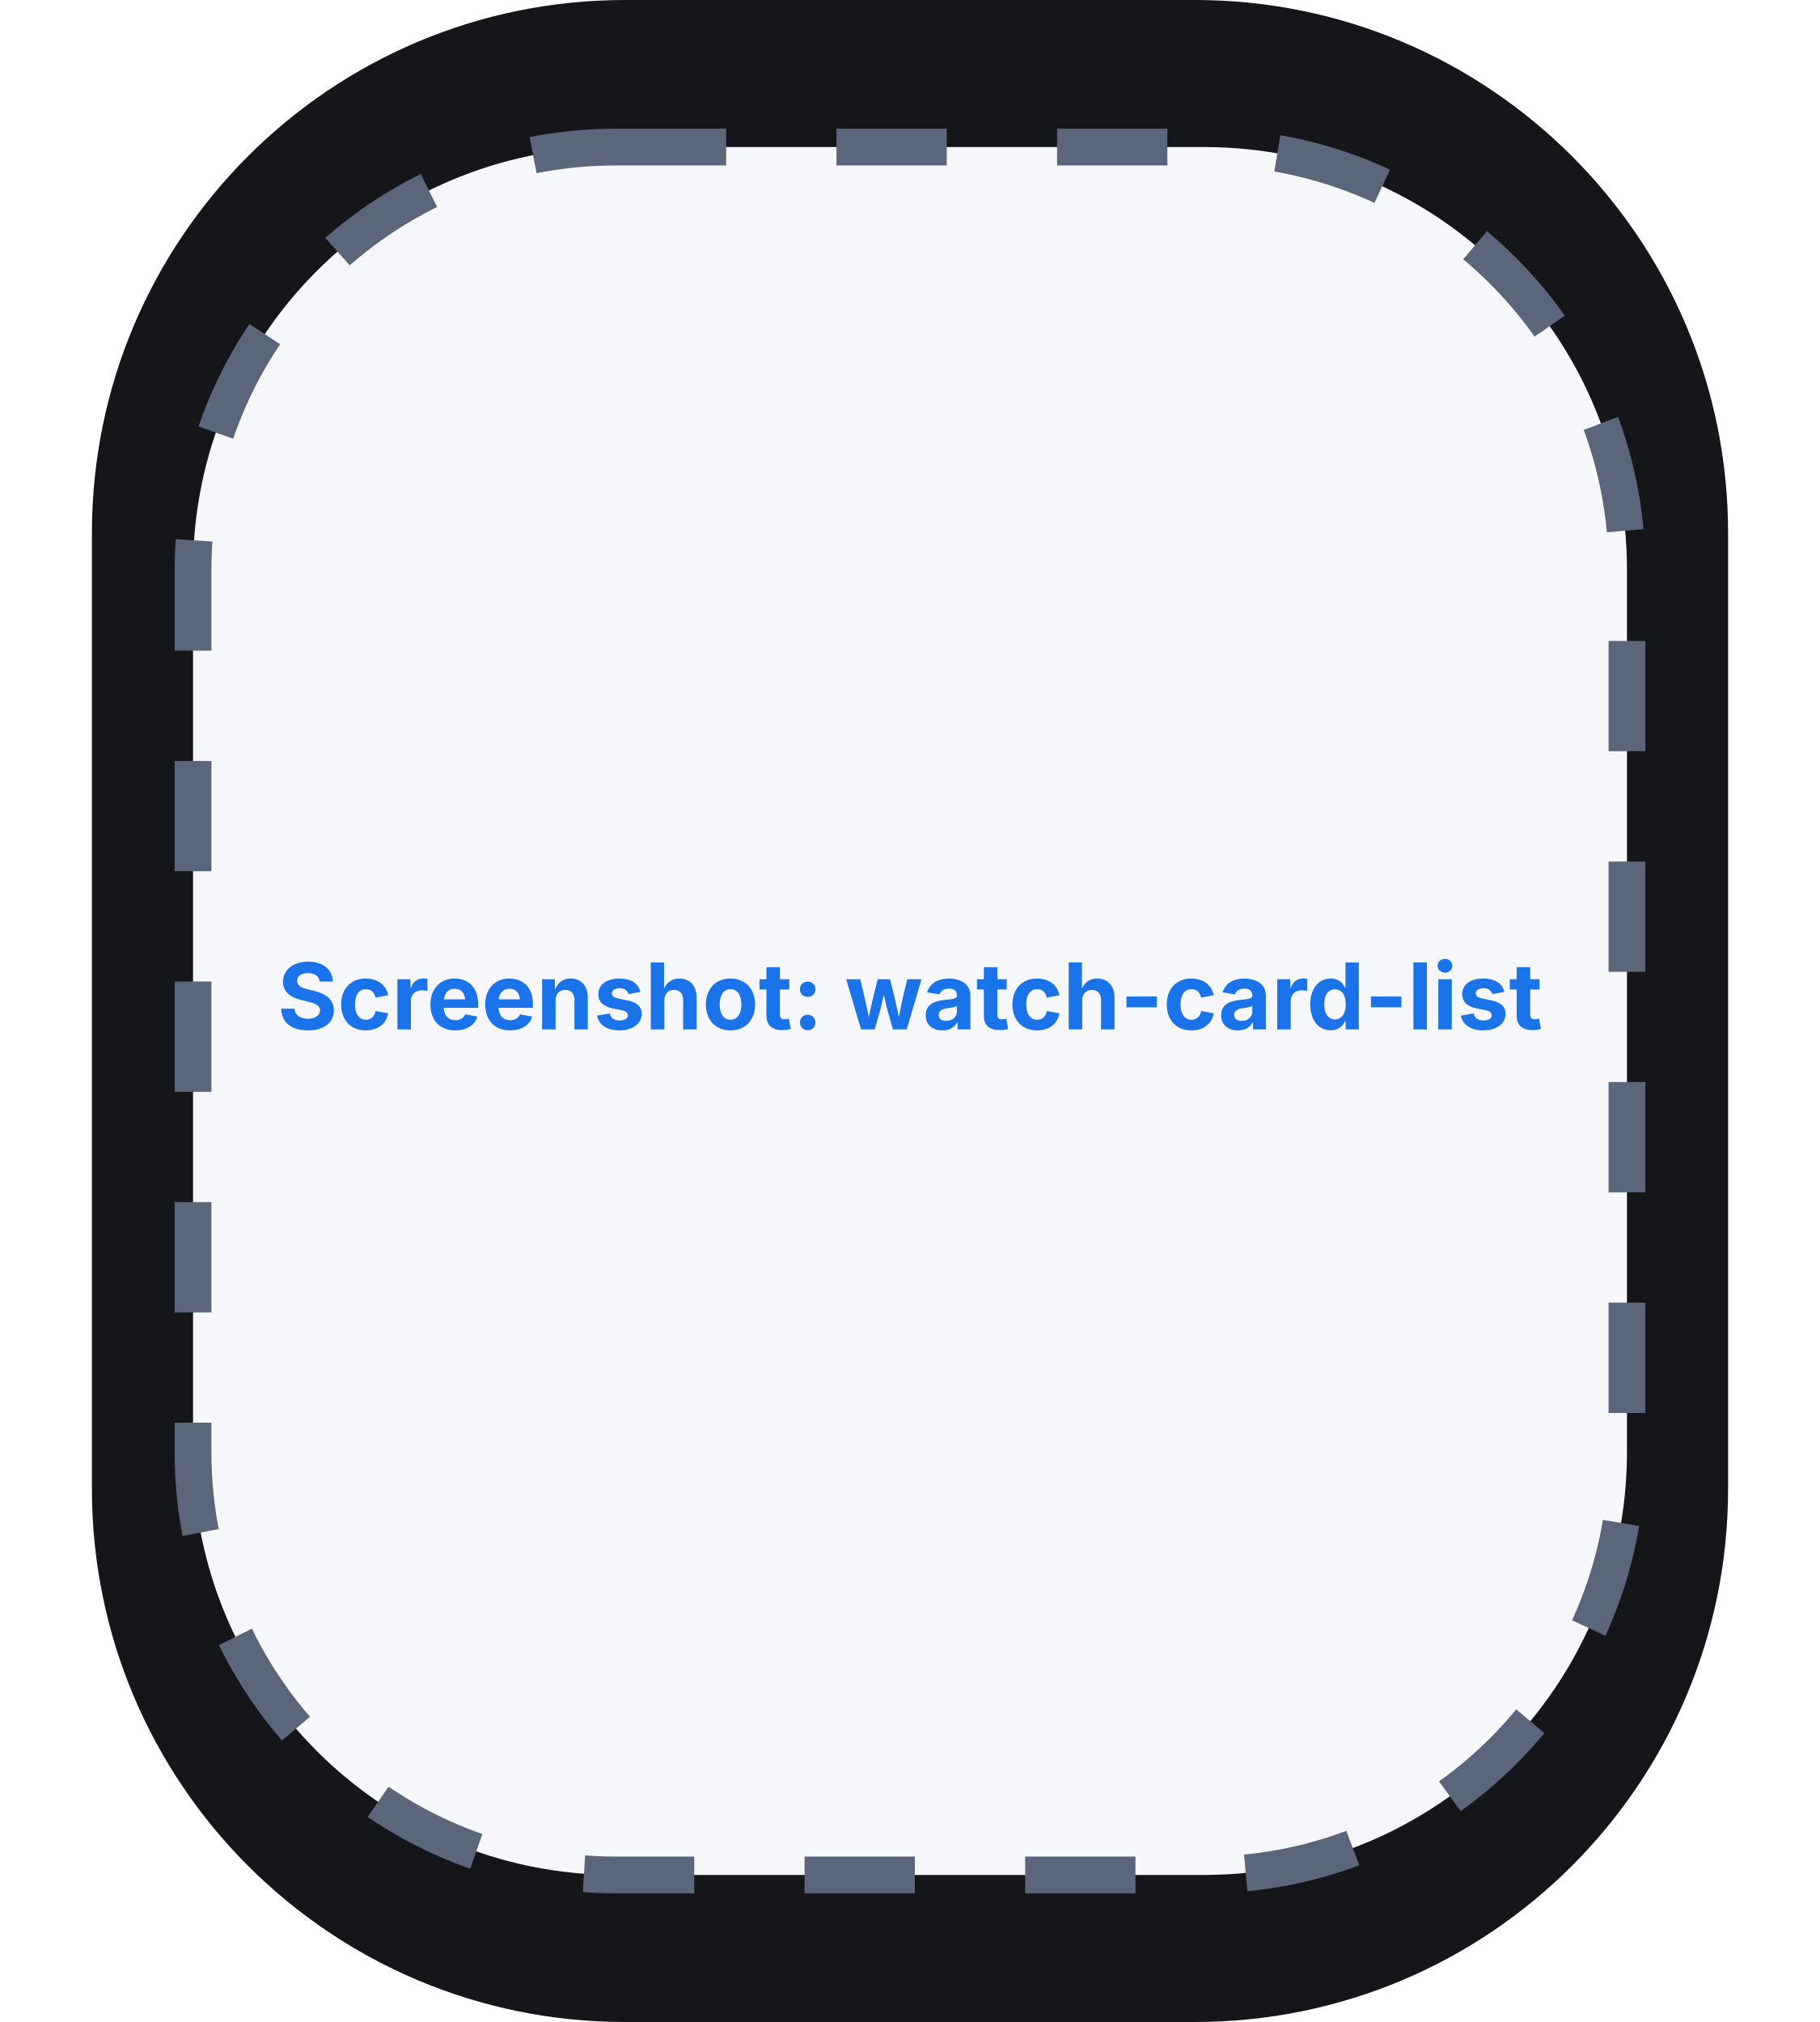
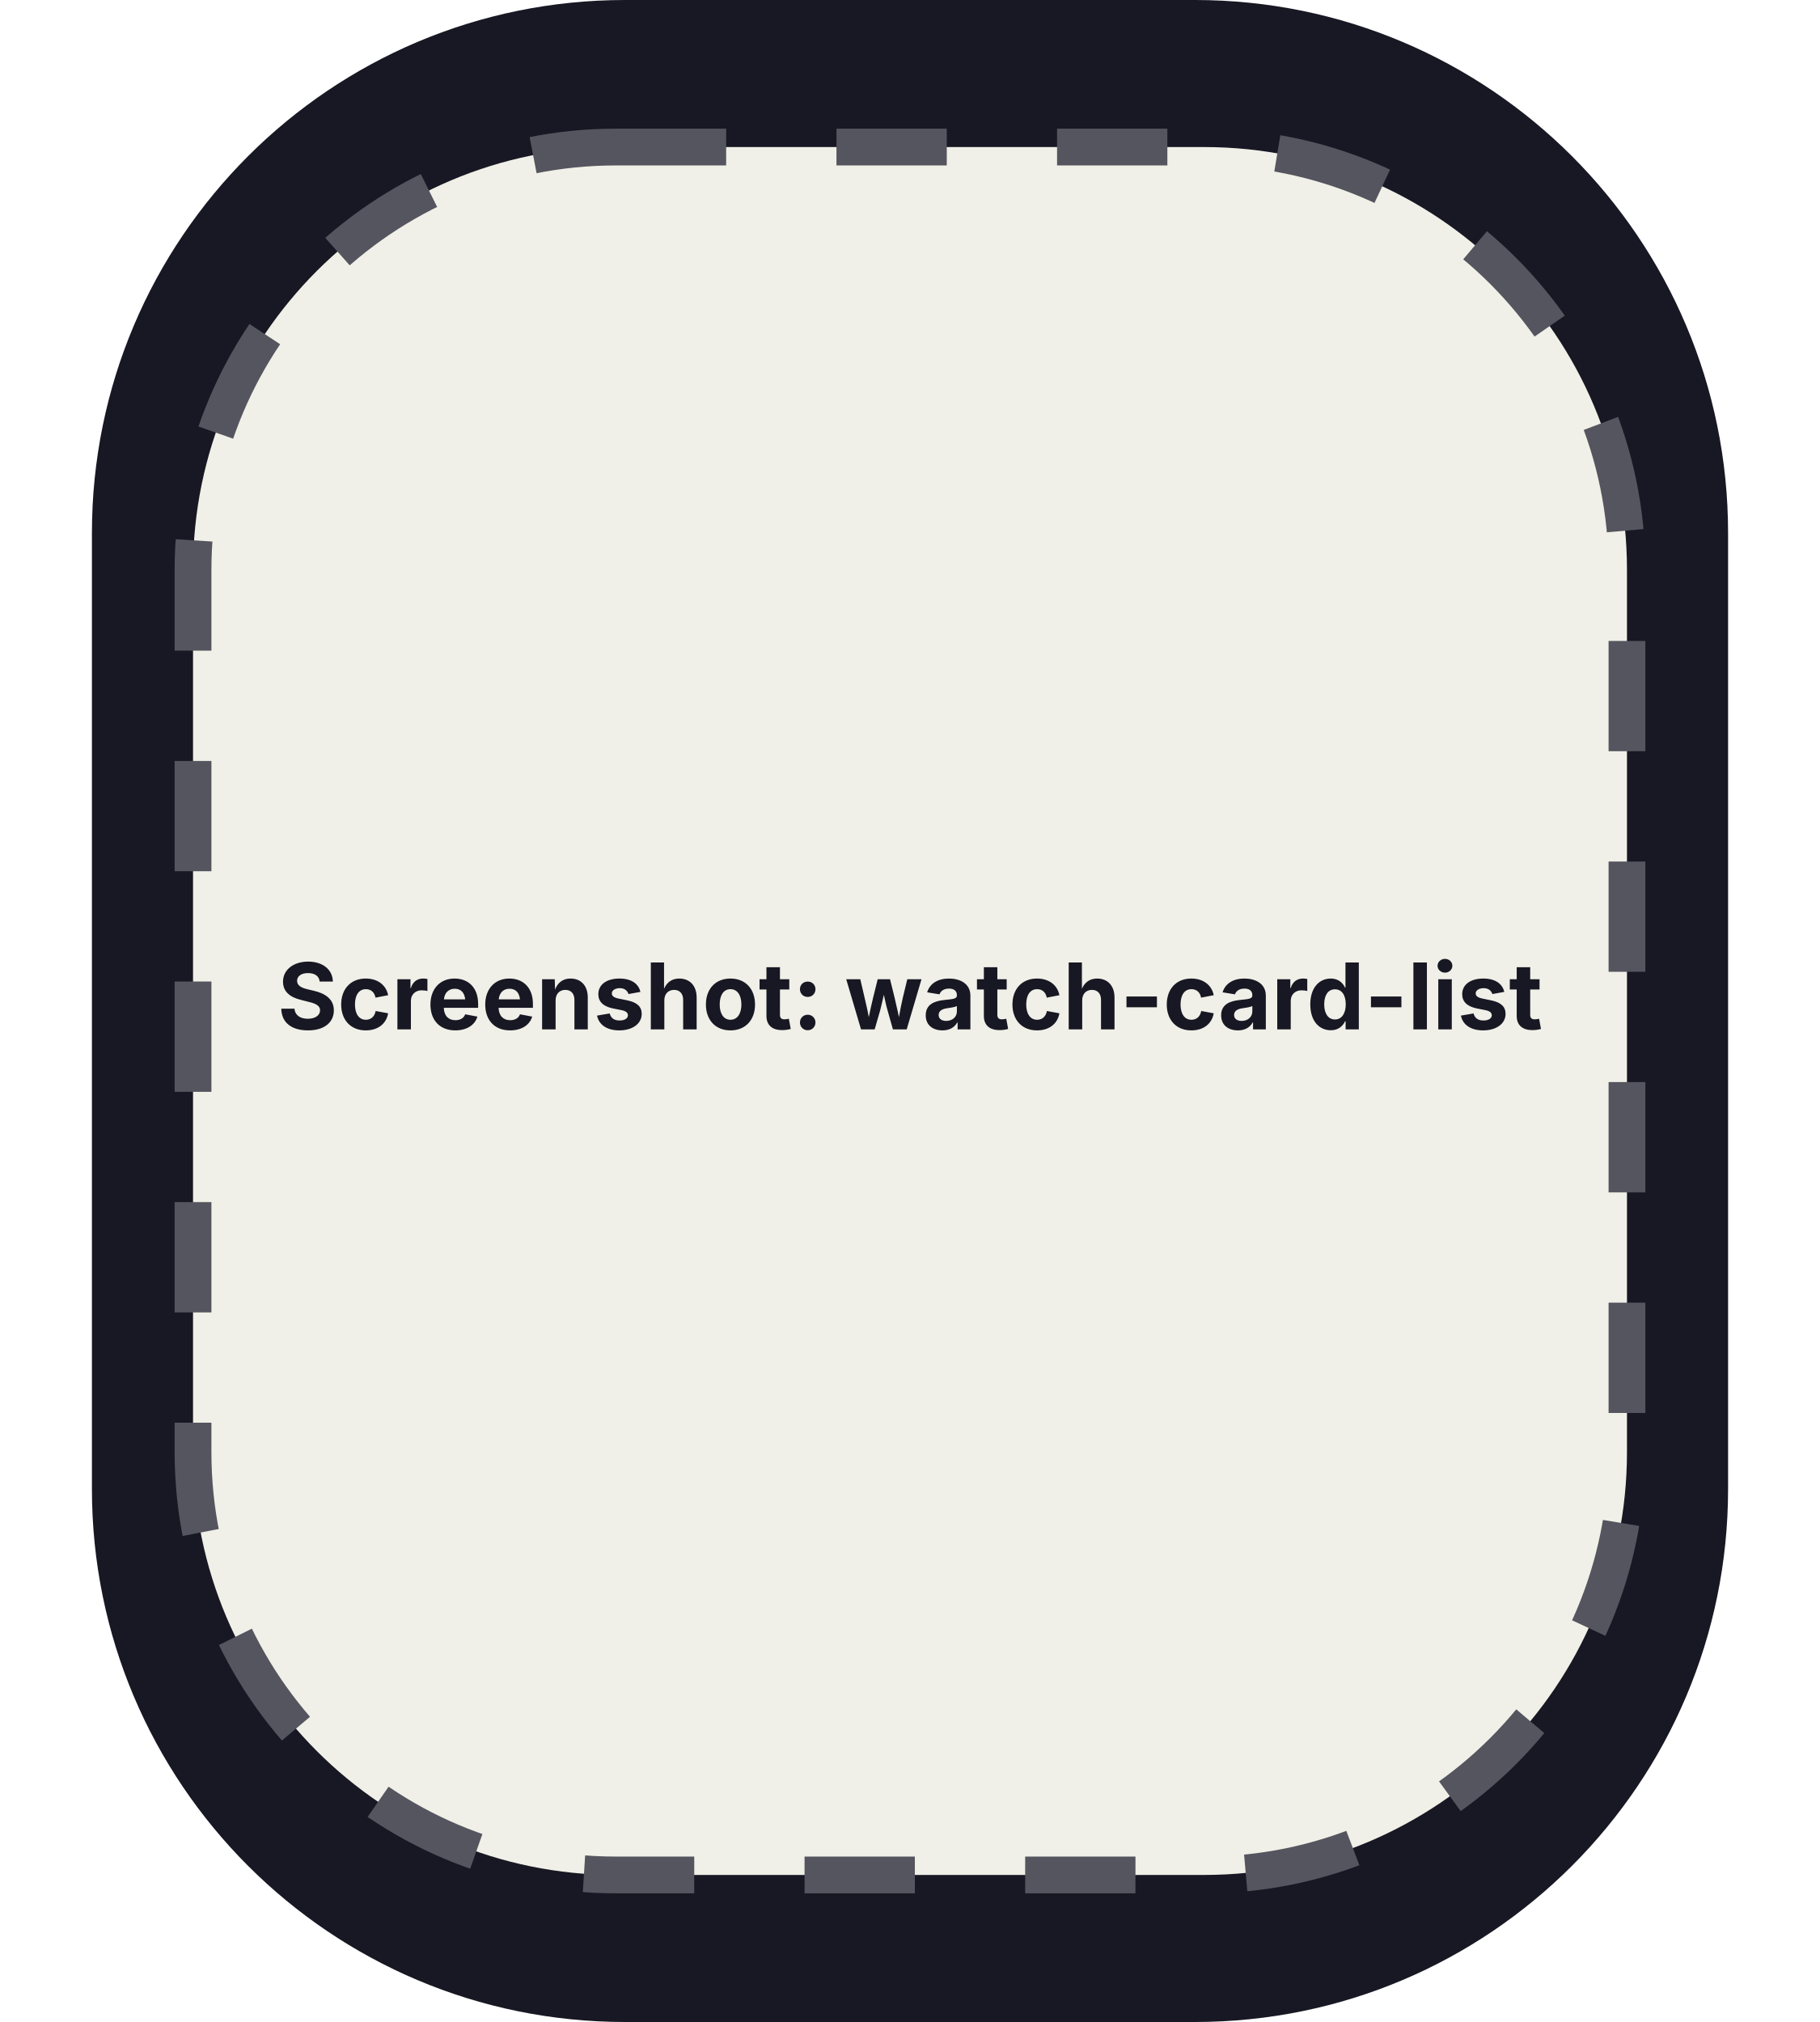
<svg xmlns="http://www.w3.org/2000/svg" width="198" height="220" viewBox="0 0 198 220" fill="none" role="img" aria-labelledby="title-watch desc-watch">
-   <rect x="10" y="0" width="178" height="220" rx="58" fill="#15161A" />
-   <rect x="21" y="16" width="156" height="188" rx="46" fill="#F5F7FB" stroke="#5B667A" stroke-width="4" stroke-dasharray="12 12" />
-   <text x="99" y="112" text-anchor="middle" font-family="-apple-system, BlinkMacSystemFont, 'Segoe UI', sans-serif" font-size="10" font-weight="700" fill="#1A73E8">Screenshot: watch-card-list</text>
+   <rect x="10" y="0" width="178" height="220" rx="58" fill="#181824" />
+   <rect x="21" y="16" width="156" height="188" rx="46" fill="#F0F0E8" stroke="#55555F" stroke-width="4" stroke-dasharray="12 12" />
+   <text x="99" y="112" text-anchor="middle" font-family="-apple-system, BlinkMacSystemFont, 'Segoe UI', sans-serif" font-size="10" font-weight="700" fill="#181824">Screenshot: watch-card-list</text>
</svg>
